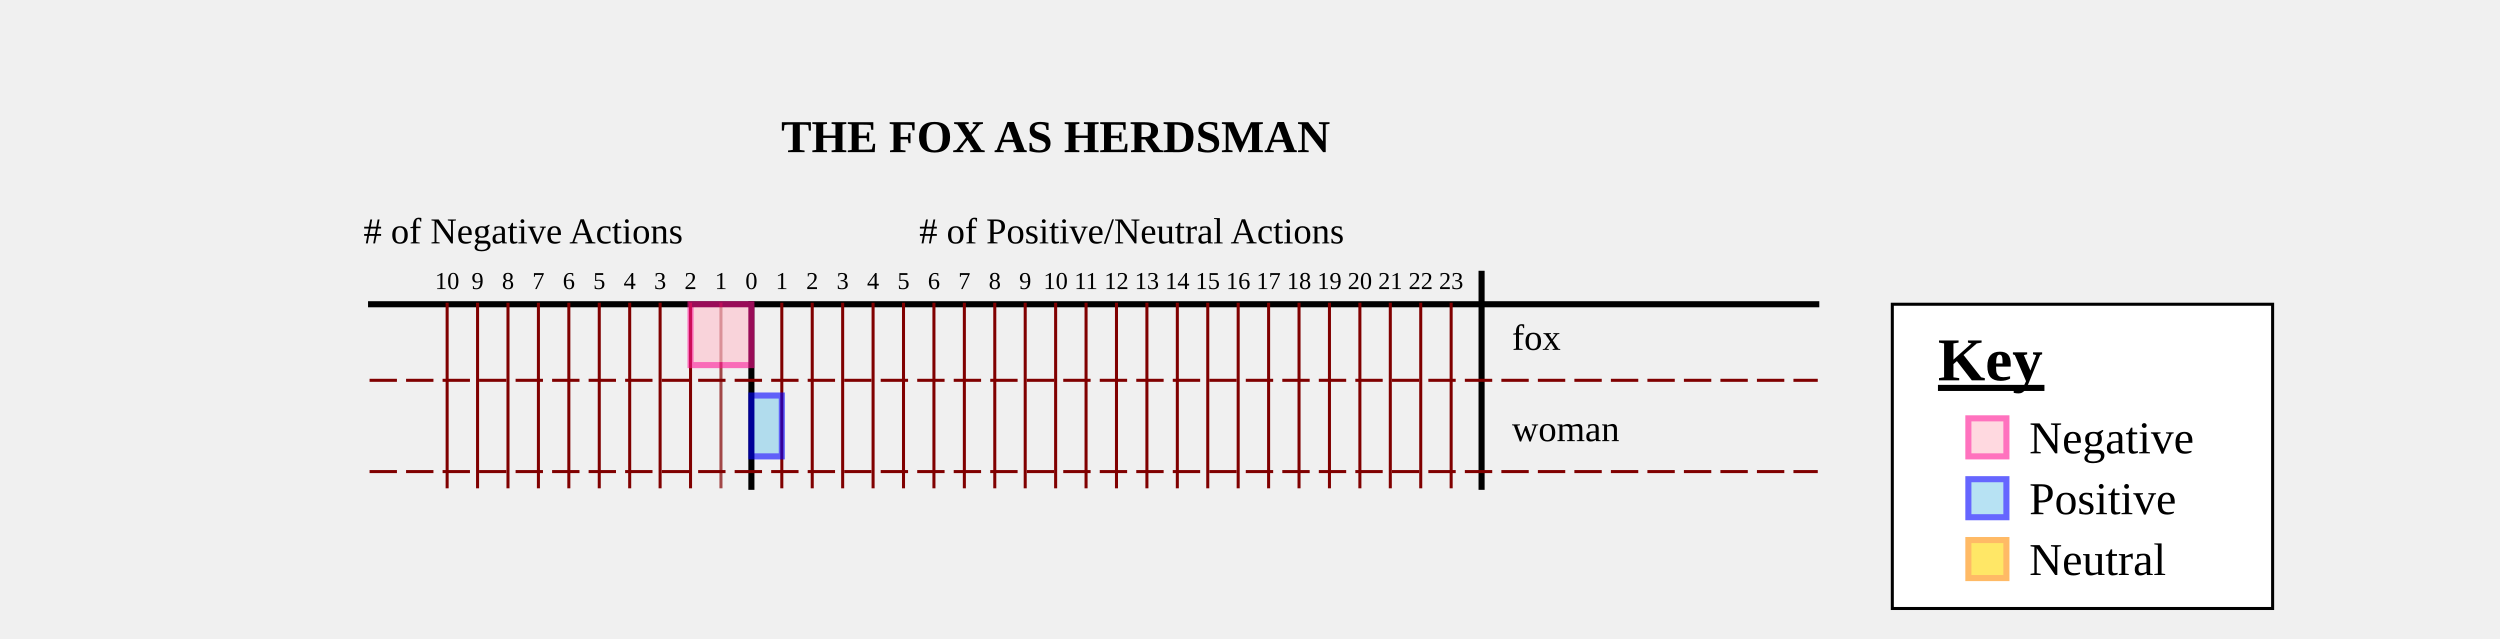
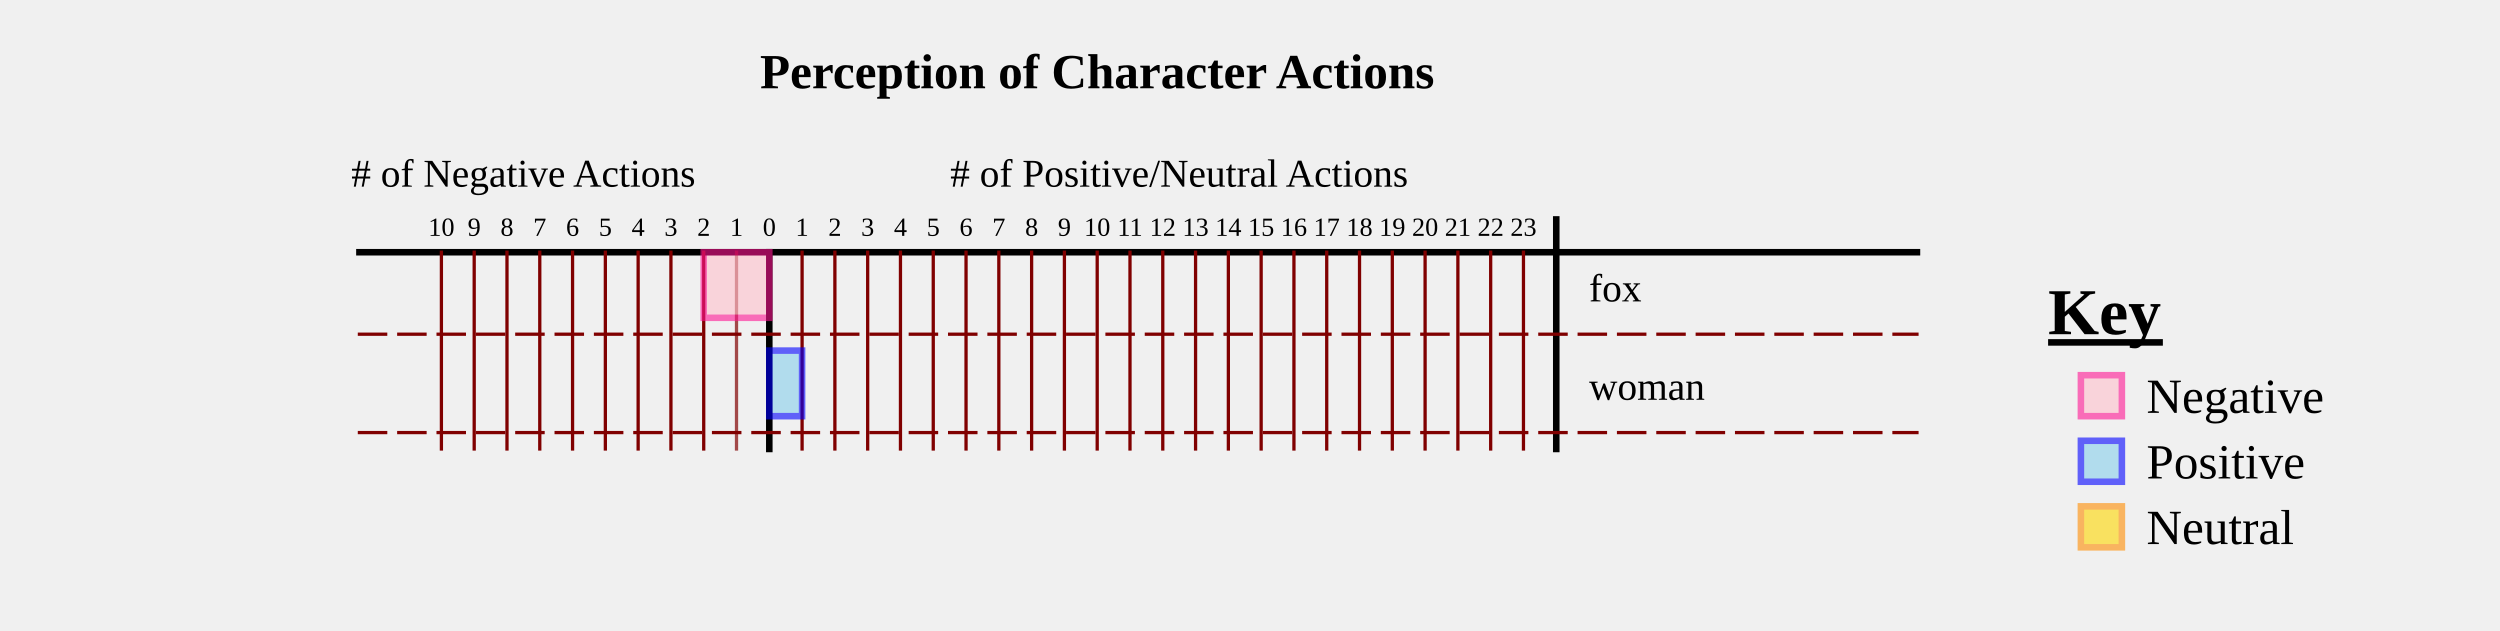
- <svg xmlns="http://www.w3.org/2000/svg" width="100%" height="210">
-   <g transform="translate(150,100)" class="9">
-     <text x="100" y="-50" text-anchor="middle" writing-mode="lr" font-weight="bold" font-size="15">THE FOX AS HERDSMAN</text>
+ <svg xmlns="http://www.w3.org/2000/svg" width="100%" height="250">
+   <g transform="translate(200,100) scale(1.3)" class="9">
+     <text x="100" y="-50" text-anchor="middle" writing-mode="lr" font-weight="bold" font-size="15">Perception of Character Actions</text>
    <line x1="-125" x2="350" y1="0" y2="0" stroke="black" stroke-width="2" stroke-linecap="square" />
    <line x1="0" x2="0" y1="0" y2="60" stroke="black" stroke-width="2" stroke-linecap="square" />
    <text x="-75" y="-20" text-anchor="middle" writing-mode="lr" font-size="12"># of
                        Negative Actions</text>
    <text x="125" y="-20" text-anchor="middle" writing-mode="lr" font-size="12"># of
                        Positive/Neutral Actions</text>
    <text x="0" y="-5" text-anchor="middle" writing-mode="lr" font-size="8">0</text>
    <line x1="-10" x2="-10" y1="0" y2="60" stroke="maroon" stroke-width="1" opacity="0.7" stroke-linecap="square" />
    <text x="-10" y="-5" text-anchor="middle" writing-mode="lr" font-size="8">1</text>
    <line x1="-20" x2="-20" y1="0" y2="60" stroke="maroon" stroke-width="1" stroke-linecap="square" />
    <text x="-20" y="-5" text-anchor="middle" writing-mode="lr" font-size="8">2</text>
    <line x1="-30" x2="-30" y1="0" y2="60" stroke="maroon" stroke-width="1" stroke-linecap="square" />
    <text x="-30" y="-5" text-anchor="middle" writing-mode="lr" font-size="8">3</text>
    <line x1="-40" x2="-40" y1="0" y2="60" stroke="maroon" stroke-width="1" stroke-linecap="square" />
    <text x="-40" y="-5" text-anchor="middle" writing-mode="lr" font-size="8">4</text>
    <line x1="-50" x2="-50" y1="0" y2="60" stroke="maroon" stroke-width="1" stroke-linecap="square" />
    <text x="-50" y="-5" text-anchor="middle" writing-mode="lr" font-size="8">5</text>
    <line x1="-60" x2="-60" y1="0" y2="60" stroke="maroon" stroke-width="1" stroke-linecap="square" />
    <text x="-60" y="-5" text-anchor="middle" writing-mode="lr" font-size="8">6</text>
    <line x1="-70" x2="-70" y1="0" y2="60" stroke="maroon" stroke-width="1" stroke-linecap="square" />
    <text x="-70" y="-5" text-anchor="middle" writing-mode="lr" font-size="8">7</text>
    <line x1="-80" x2="-80" y1="0" y2="60" stroke="maroon" stroke-width="1" stroke-linecap="square" />
    <text x="-80" y="-5" text-anchor="middle" writing-mode="lr" font-size="8">8</text>
    <line x1="-90" x2="-90" y1="0" y2="60" stroke="maroon" stroke-width="1" stroke-linecap="square" />
    <text x="-90" y="-5" text-anchor="middle" writing-mode="lr" font-size="8">9</text>
    <line x1="-100" x2="-100" y1="0" y2="60" stroke="maroon" stroke-width="1" stroke-linecap="square" />
    <text x="-100" y="-5" text-anchor="middle" writing-mode="lr" font-size="8">10</text>
    <line x1="10" x2="10" y1="0" y2="60" stroke="maroon" stroke-width="1" stroke-linecap="square" />
    <text x="10" y="-5" text-anchor="middle" writing-mode="lr" font-size="8">1</text>
    <line x1="20" x2="20" y1="0" y2="60" stroke="maroon" stroke-width="1" stroke-linecap="square" />
    <text x="20" y="-5" text-anchor="middle" writing-mode="lr" font-size="8">2</text>
    <line x1="30" x2="30" y1="0" y2="60" stroke="maroon" stroke-width="1" stroke-linecap="square" />
    <text x="30" y="-5" text-anchor="middle" writing-mode="lr" font-size="8">3</text>
    <line x1="40" x2="40" y1="0" y2="60" stroke="maroon" stroke-width="1" stroke-linecap="square" />
    <text x="40" y="-5" text-anchor="middle" writing-mode="lr" font-size="8">4</text>
    <line x1="50" x2="50" y1="0" y2="60" stroke="maroon" stroke-width="1" stroke-linecap="square" />
    <text x="50" y="-5" text-anchor="middle" writing-mode="lr" font-size="8">5</text>
    <line x1="60" x2="60" y1="0" y2="60" stroke="maroon" stroke-width="1" stroke-linecap="square" />
    <text x="60" y="-5" text-anchor="middle" writing-mode="lr" font-size="8">6</text>
    <line x1="70" x2="70" y1="0" y2="60" stroke="maroon" stroke-width="1" stroke-linecap="square" />
    <text x="70" y="-5" text-anchor="middle" writing-mode="lr" font-size="8">7</text>
    <line x1="80" x2="80" y1="0" y2="60" stroke="maroon" stroke-width="1" stroke-linecap="square" />
    <text x="80" y="-5" text-anchor="middle" writing-mode="lr" font-size="8">8</text>
    <line x1="90" x2="90" y1="0" y2="60" stroke="maroon" stroke-width="1" stroke-linecap="square" />
    <text x="90" y="-5" text-anchor="middle" writing-mode="lr" font-size="8">9</text>
    <line x1="100" x2="100" y1="0" y2="60" stroke="maroon" stroke-width="1" stroke-linecap="square" />
    <text x="100" y="-5" text-anchor="middle" writing-mode="lr" font-size="8">10</text>
    <line x1="110" x2="110" y1="0" y2="60" stroke="maroon" stroke-width="1" stroke-linecap="square" />
    <text x="110" y="-5" text-anchor="middle" writing-mode="lr" font-size="8">11</text>
    <line x1="120" x2="120" y1="0" y2="60" stroke="maroon" stroke-width="1" stroke-linecap="square" />
    <text x="120" y="-5" text-anchor="middle" writing-mode="lr" font-size="8">12</text>
    <line x1="130" x2="130" y1="0" y2="60" stroke="maroon" stroke-width="1" stroke-linecap="square" />
    <text x="130" y="-5" text-anchor="middle" writing-mode="lr" font-size="8">13</text>
    <line x1="140" x2="140" y1="0" y2="60" stroke="maroon" stroke-width="1" stroke-linecap="square" />
    <text x="140" y="-5" text-anchor="middle" writing-mode="lr" font-size="8">14</text>
    <line x1="150" x2="150" y1="0" y2="60" stroke="maroon" stroke-width="1" stroke-linecap="square" />
    <text x="150" y="-5" text-anchor="middle" writing-mode="lr" font-size="8">15</text>
    <line x1="160" x2="160" y1="0" y2="60" stroke="maroon" stroke-width="1" stroke-linecap="square" />
    <text x="160" y="-5" text-anchor="middle" writing-mode="lr" font-size="8">16</text>
    <line x1="170" x2="170" y1="0" y2="60" stroke="maroon" stroke-width="1" stroke-linecap="square" />
    <text x="170" y="-5" text-anchor="middle" writing-mode="lr" font-size="8">17</text>
    <line x1="180" x2="180" y1="0" y2="60" stroke="maroon" stroke-width="1" stroke-linecap="square" />
    <text x="180" y="-5" text-anchor="middle" writing-mode="lr" font-size="8">18</text>
    <line x1="190" x2="190" y1="0" y2="60" stroke="maroon" stroke-width="1" stroke-linecap="square" />
    <text x="190" y="-5" text-anchor="middle" writing-mode="lr" font-size="8">19</text>
    <line x1="200" x2="200" y1="0" y2="60" stroke="maroon" stroke-width="1" stroke-linecap="square" />
    <text x="200" y="-5" text-anchor="middle" writing-mode="lr" font-size="8">20</text>
    <line x1="210" x2="210" y1="0" y2="60" stroke="maroon" stroke-width="1" stroke-linecap="square" />
    <text x="210" y="-5" text-anchor="middle" writing-mode="lr" font-size="8">21</text>
    <line x1="220" x2="220" y1="0" y2="60" stroke="maroon" stroke-width="1" stroke-linecap="square" />
    <text x="220" y="-5" text-anchor="middle" writing-mode="lr" font-size="8">22</text>
    <line x1="230" x2="230" y1="0" y2="60" stroke="maroon" stroke-width="1" stroke-linecap="square" />
    <text x="230" y="-5" text-anchor="middle" writing-mode="lr" font-size="8">23</text>
    <line x1="240" x2="240" y1="-10" y2="60" stroke="black" stroke-width="2" stroke-linecap="square" />
-     <rect x="375" width="125" y="0" height="100" fill="white" stroke="black" stroke-width="1" />
    <text x="390" y="25" text-anchor="start" writing-mode="lr" font-size="20" font-weight="bold">Key</text>
    <line x1="390" x2="425" y1="27.5" y2="27.5" stroke="black" stroke-width="2" />
    <rect x="400" width="12.5" y="37.5" height="12.5" fill="pink" stroke-width="2" stroke="deeppink" opacity="0.6" />
    <text x="420" y="49" text-anchor="start" writing-mode="lr" font-size="15">Negative</text>
    <rect x="400" width="12.5" y="37.5" height="12.5" fill="skyblue" stroke-width="2" stroke="blue" transform="translate(0, 20)" opacity="0.6" />
    <text x="420" y="49" text-anchor="start" writing-mode="lr" font-size="15" transform="translate(0,20)">Positive</text>
    <rect x="400" width="12.5" y="37.5" height="12.5" fill="gold" stroke-width="2" stroke="darkorange" transform="translate(0, 40)" opacity="0.6" />
    <text x="420" y="49" text-anchor="start" writing-mode="lr" font-size="15" transform="translate(0,40)">Neutral</text>
    <rect x="-20" width="20" y="0" height="20" fill="pink" stroke-width="2" stroke="deeppink" opacity="0.6" />
    <rect x="0" width="0" y="0" height="20" fill="skyblue" stroke-width="2" stroke="blue" opacity="0.6" />
    <text x="250" y="15" text-anchor="start" writing-mode="lr" font-size="12">fox</text>
    <line x1="-125" x2="350" y1="25" y2="25" stroke="maroon" stroke-dasharray="8 4" stroke-linecap="square" />
    <rect x="0" width="0" y="0" height="20" fill="gold" opacity="0.6" stroke-width="2" stroke="darkorange" />
    <rect x="0" width="0" y="30" height="20" fill="pink" stroke-width="2" stroke="deeppink" opacity="0.6" />
    <rect x="0" width="10" y="30" height="20" fill="skyblue" stroke-width="2" stroke="blue" opacity="0.6" />
    <text x="250" y="45" text-anchor="start" writing-mode="lr" font-size="12">woman</text>
    <line x1="-125" x2="350" y1="55" y2="55" stroke="maroon" stroke-dasharray="8 4" stroke-linecap="square" />
    <rect x="10" width="0" y="30" height="20" fill="gold" opacity="0.6" stroke-width="2" stroke="darkorange" />
  </g>
</svg>
